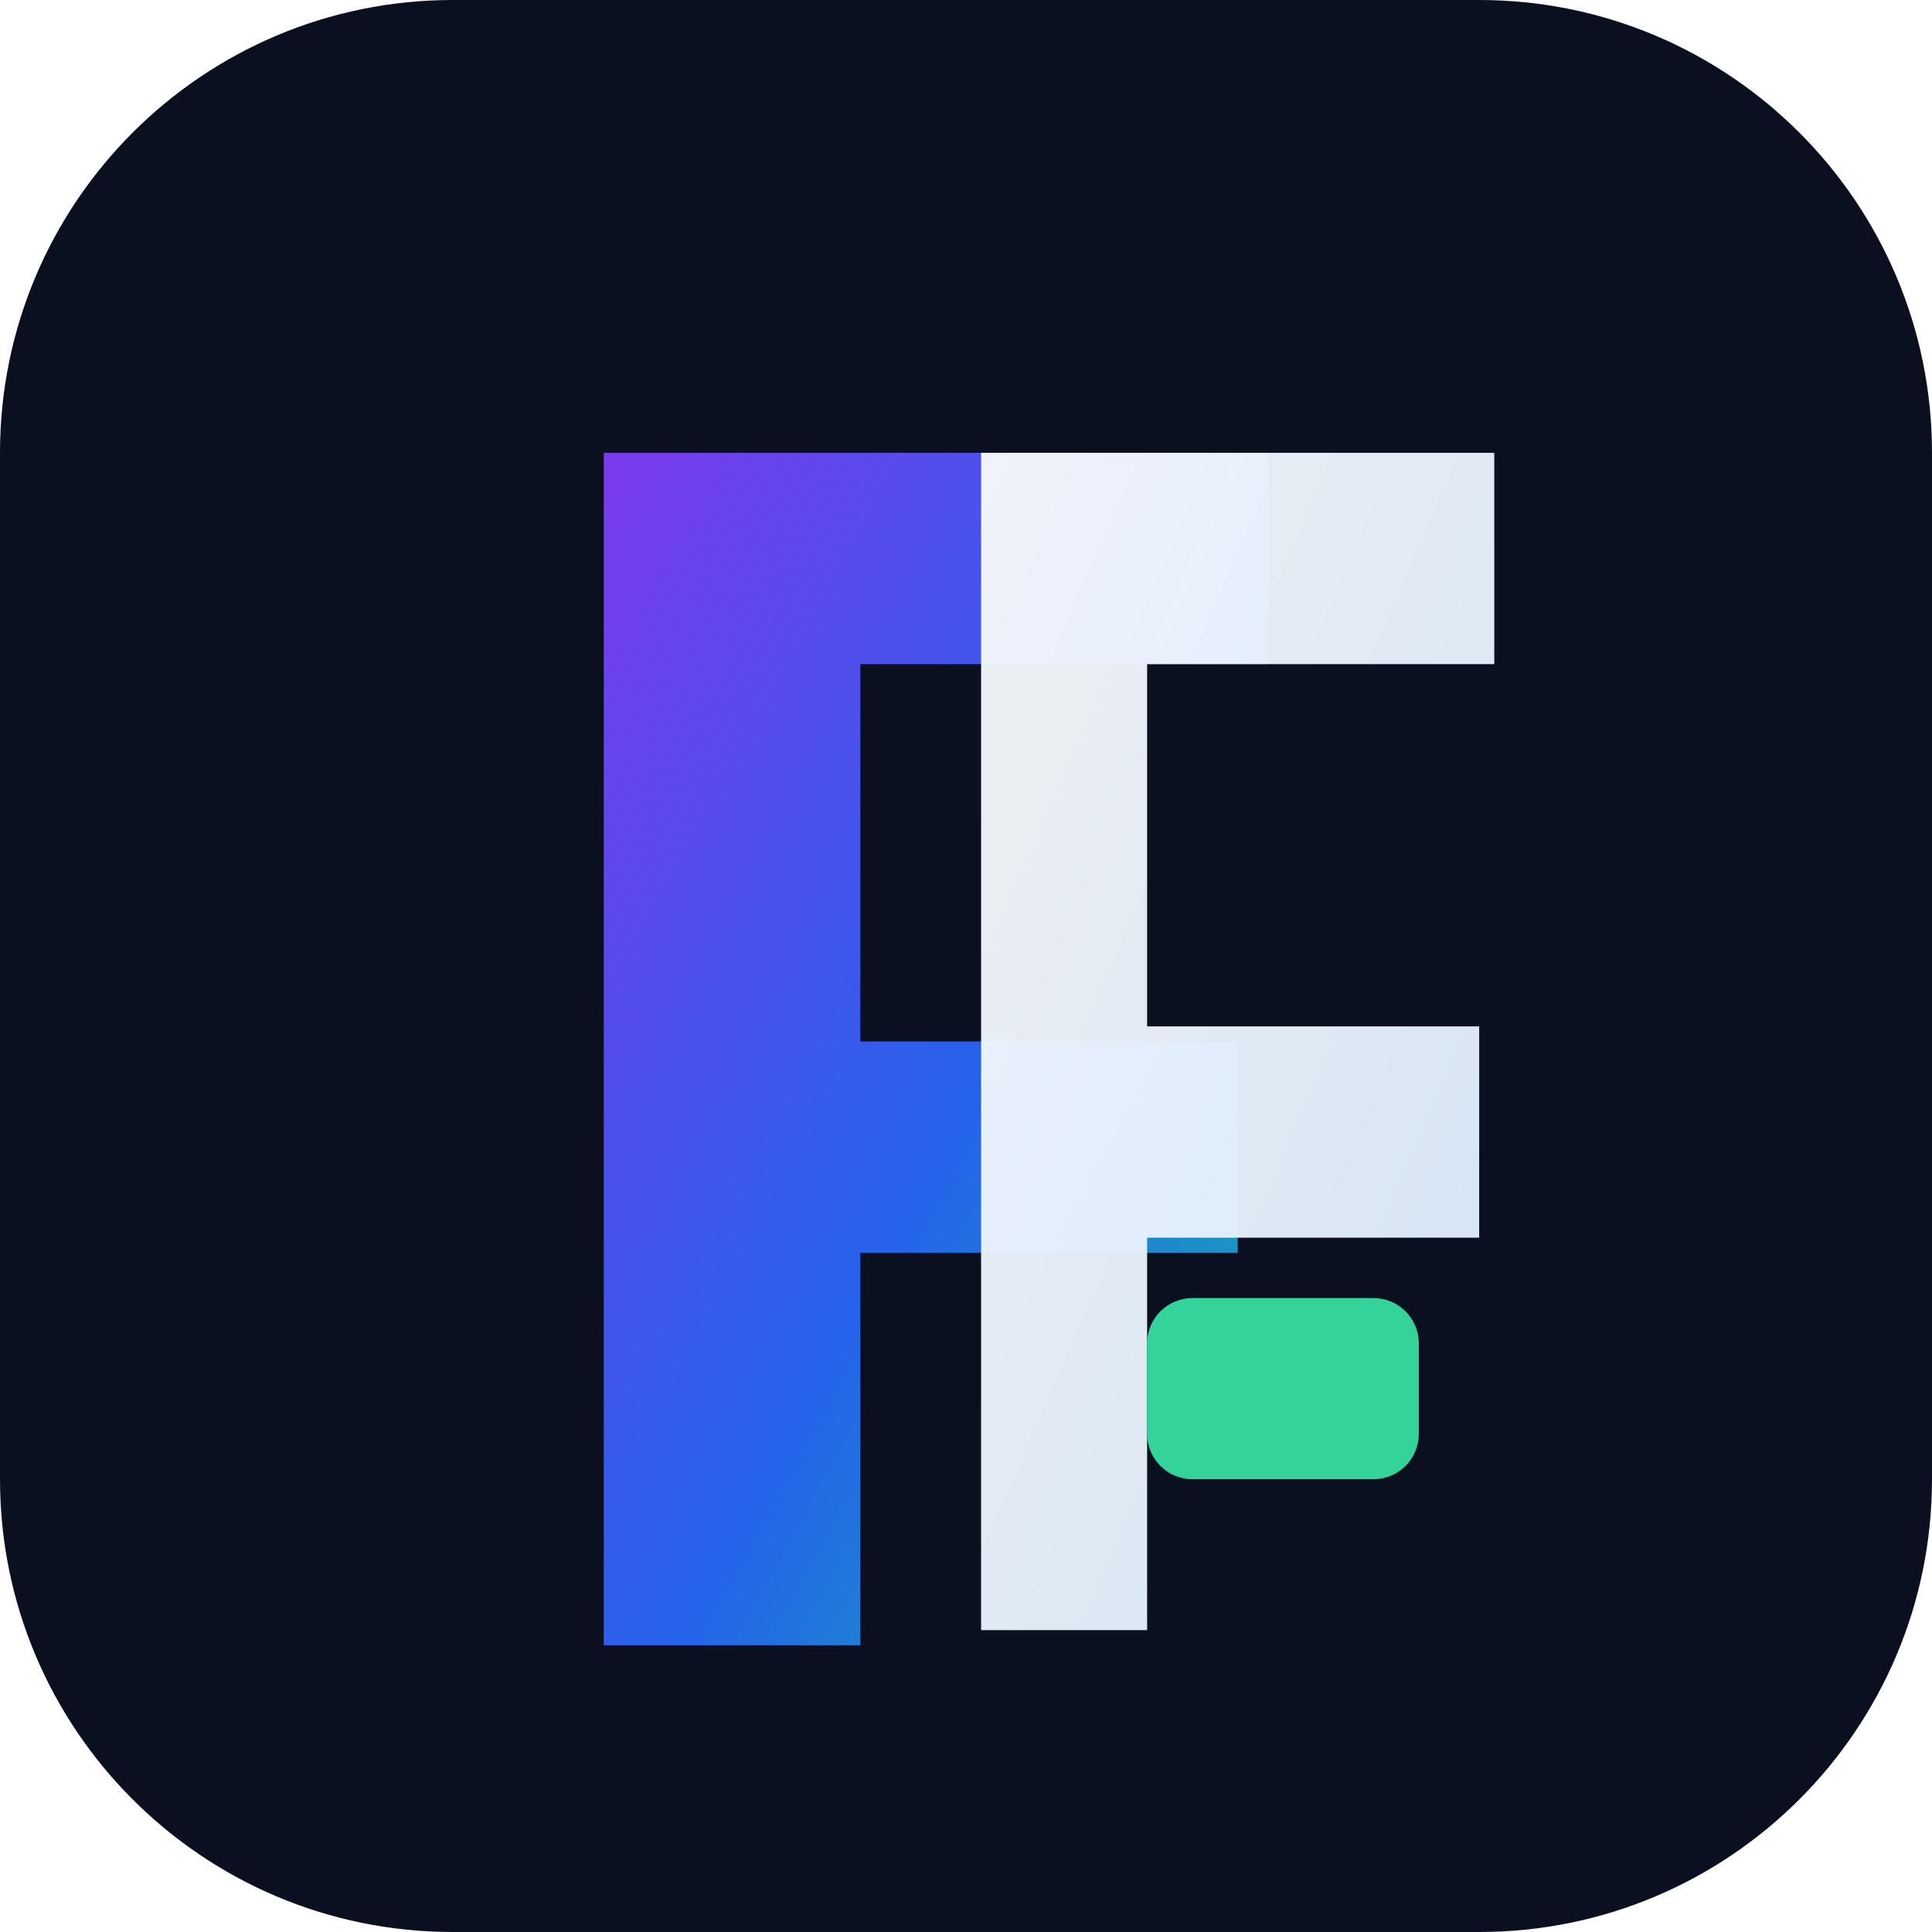
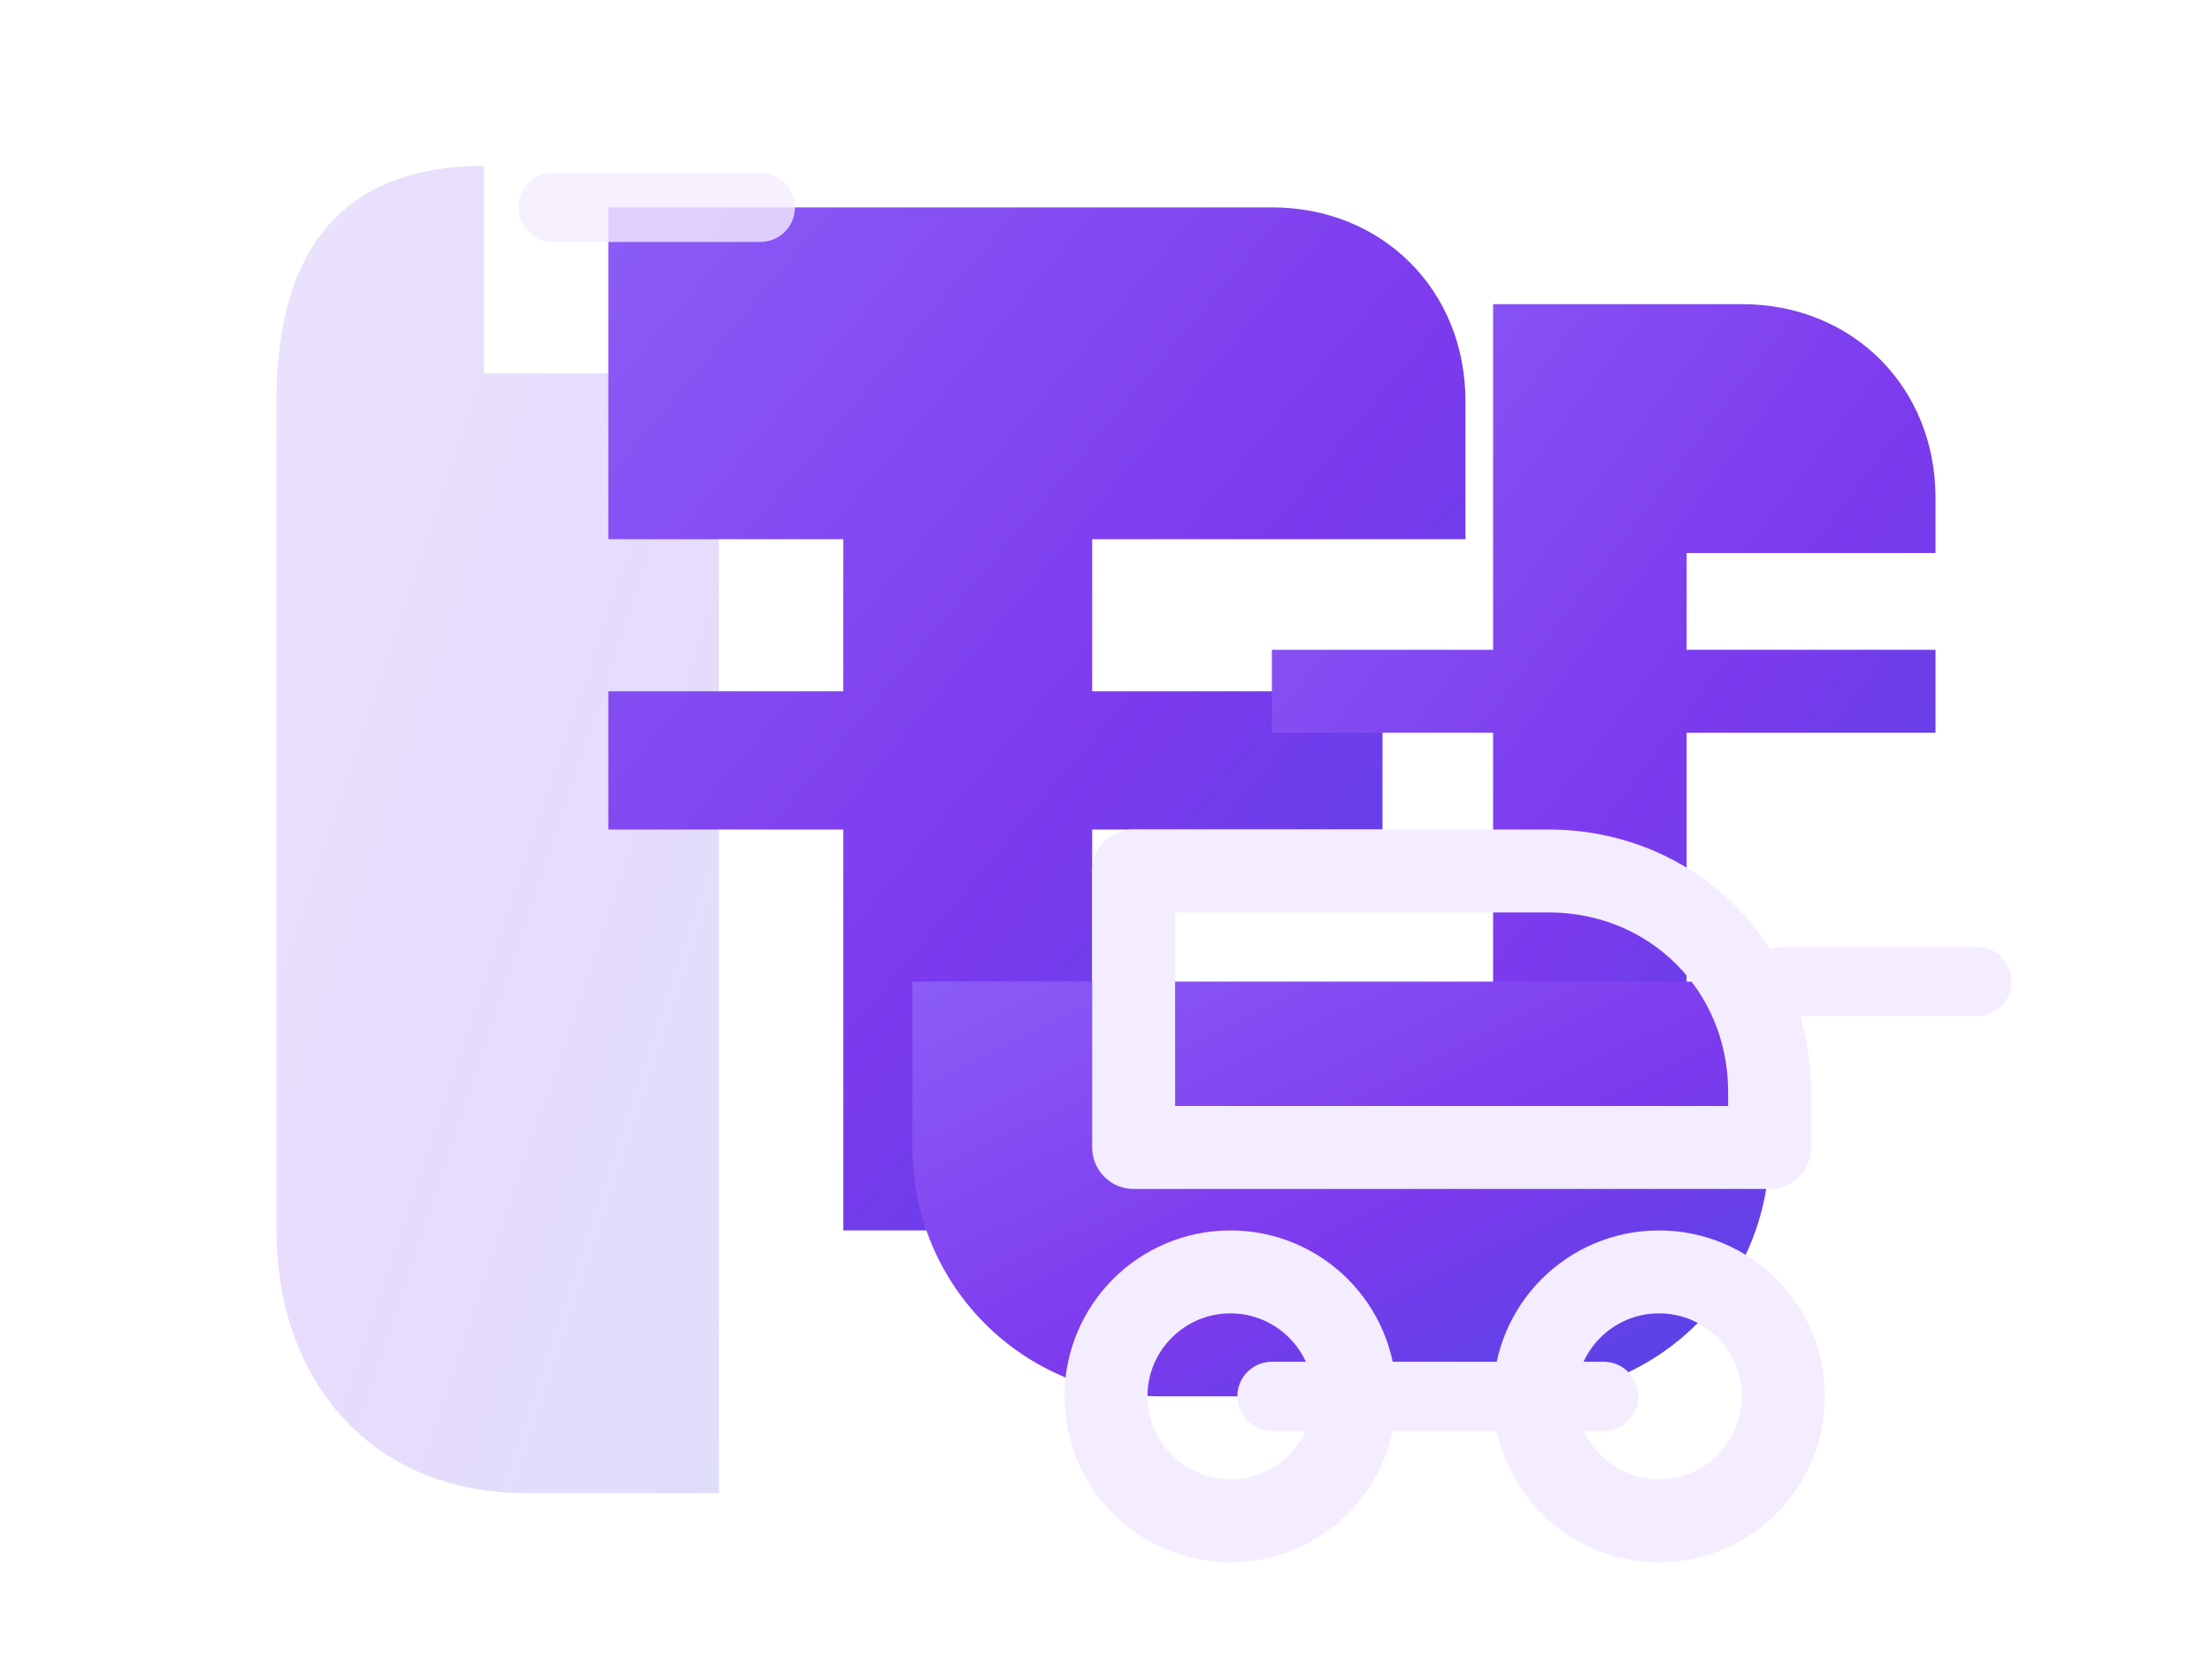
- <svg xmlns="http://www.w3.org/2000/svg" viewBox="0 0 128 128" role="img" aria-label="FacilitoEC favicon">
+ <svg xmlns="http://www.w3.org/2000/svg" viewBox="0 0 160 120" role="img" aria-label="FacilitoEC favicon">
  <defs>
-     <linearGradient id="facilitog" x1="0" x2="1" y1="0" y2="1">
-       <stop offset="0%" stop-color="#7c3aed" />
-       <stop offset="55%" stop-color="#2563eb" />
-       <stop offset="100%" stop-color="#14b8a6" />
-     </linearGradient>
-     <linearGradient id="facilitofill" x1="0" x2="1" y1="0" y2="1">
-       <stop offset="0%" stop-color="#f8fafc" />
-       <stop offset="100%" stop-color="#dbeafe" />
+     <linearGradient id="f-logo-gradient" x1="0" x2="1" y1="0" y2="1">
+       <stop offset="0%" stop-color="#8b5cf6" />
+       <stop offset="55%" stop-color="#7c3aed" />
+       <stop offset="100%" stop-color="#4f46e5" />
    </linearGradient>
  </defs>
-   <rect width="128" height="128" rx="30" fill="#0b1020" />
-   <path d="M40 30h44v14H57v25h25v14H57v26H40V30Z" fill="url(#facilitog)" />
-   <path d="M65 30h34v14H76v24h22v14H76v26H65V30Z" fill="url(#facilitofill)" opacity="0.96" />
-   <rect x="76" y="86" width="18" height="12" rx="3" fill="#34d399" />
+   <path d="M35 12C24 12 20 19 20 29V89C20 100 27 108 38 108H52V27H35V12Z" fill="url(#f-logo-gradient)" opacity="0.18" />
+   <path d="M44 15H92C100 15 106 21 106 29V39H79V50H100V60H79V89H61V60H44V50H61V39H44V15Z" fill="url(#f-logo-gradient)" />
+   <path d="M108 22H126C134 22 140 28 140 36V40H122V47H140V53H122V86H108V53H92V47H108V22Z" fill="url(#f-logo-gradient)" />
+   <path d="M71 71H128V83C128 93 120 101 110 101H84C74 101 66 93 66 83V71H71Z" fill="url(#f-logo-gradient)" />
+   <path d="M82 63H112C121 63 128 70 128 79V83H82V63Z" fill="none" stroke="#f4ecff" stroke-width="6" stroke-linecap="round" stroke-linejoin="round" />
+   <circle cx="89" cy="101" r="9" fill="none" stroke="#f4ecff" stroke-width="6" />
+   <circle cx="120" cy="101" r="9" fill="none" stroke="#f4ecff" stroke-width="6" />
+   <path d="M92 101H116" stroke="#f4ecff" stroke-width="5" stroke-linecap="round" />
+   <path d="M129 71L143 71" stroke="#f4ecff" stroke-width="5" stroke-linecap="round" />
+   <path d="M40 15L55 15" stroke="#f4ecff" stroke-width="5" stroke-linecap="round" opacity="0.8" />
</svg>
